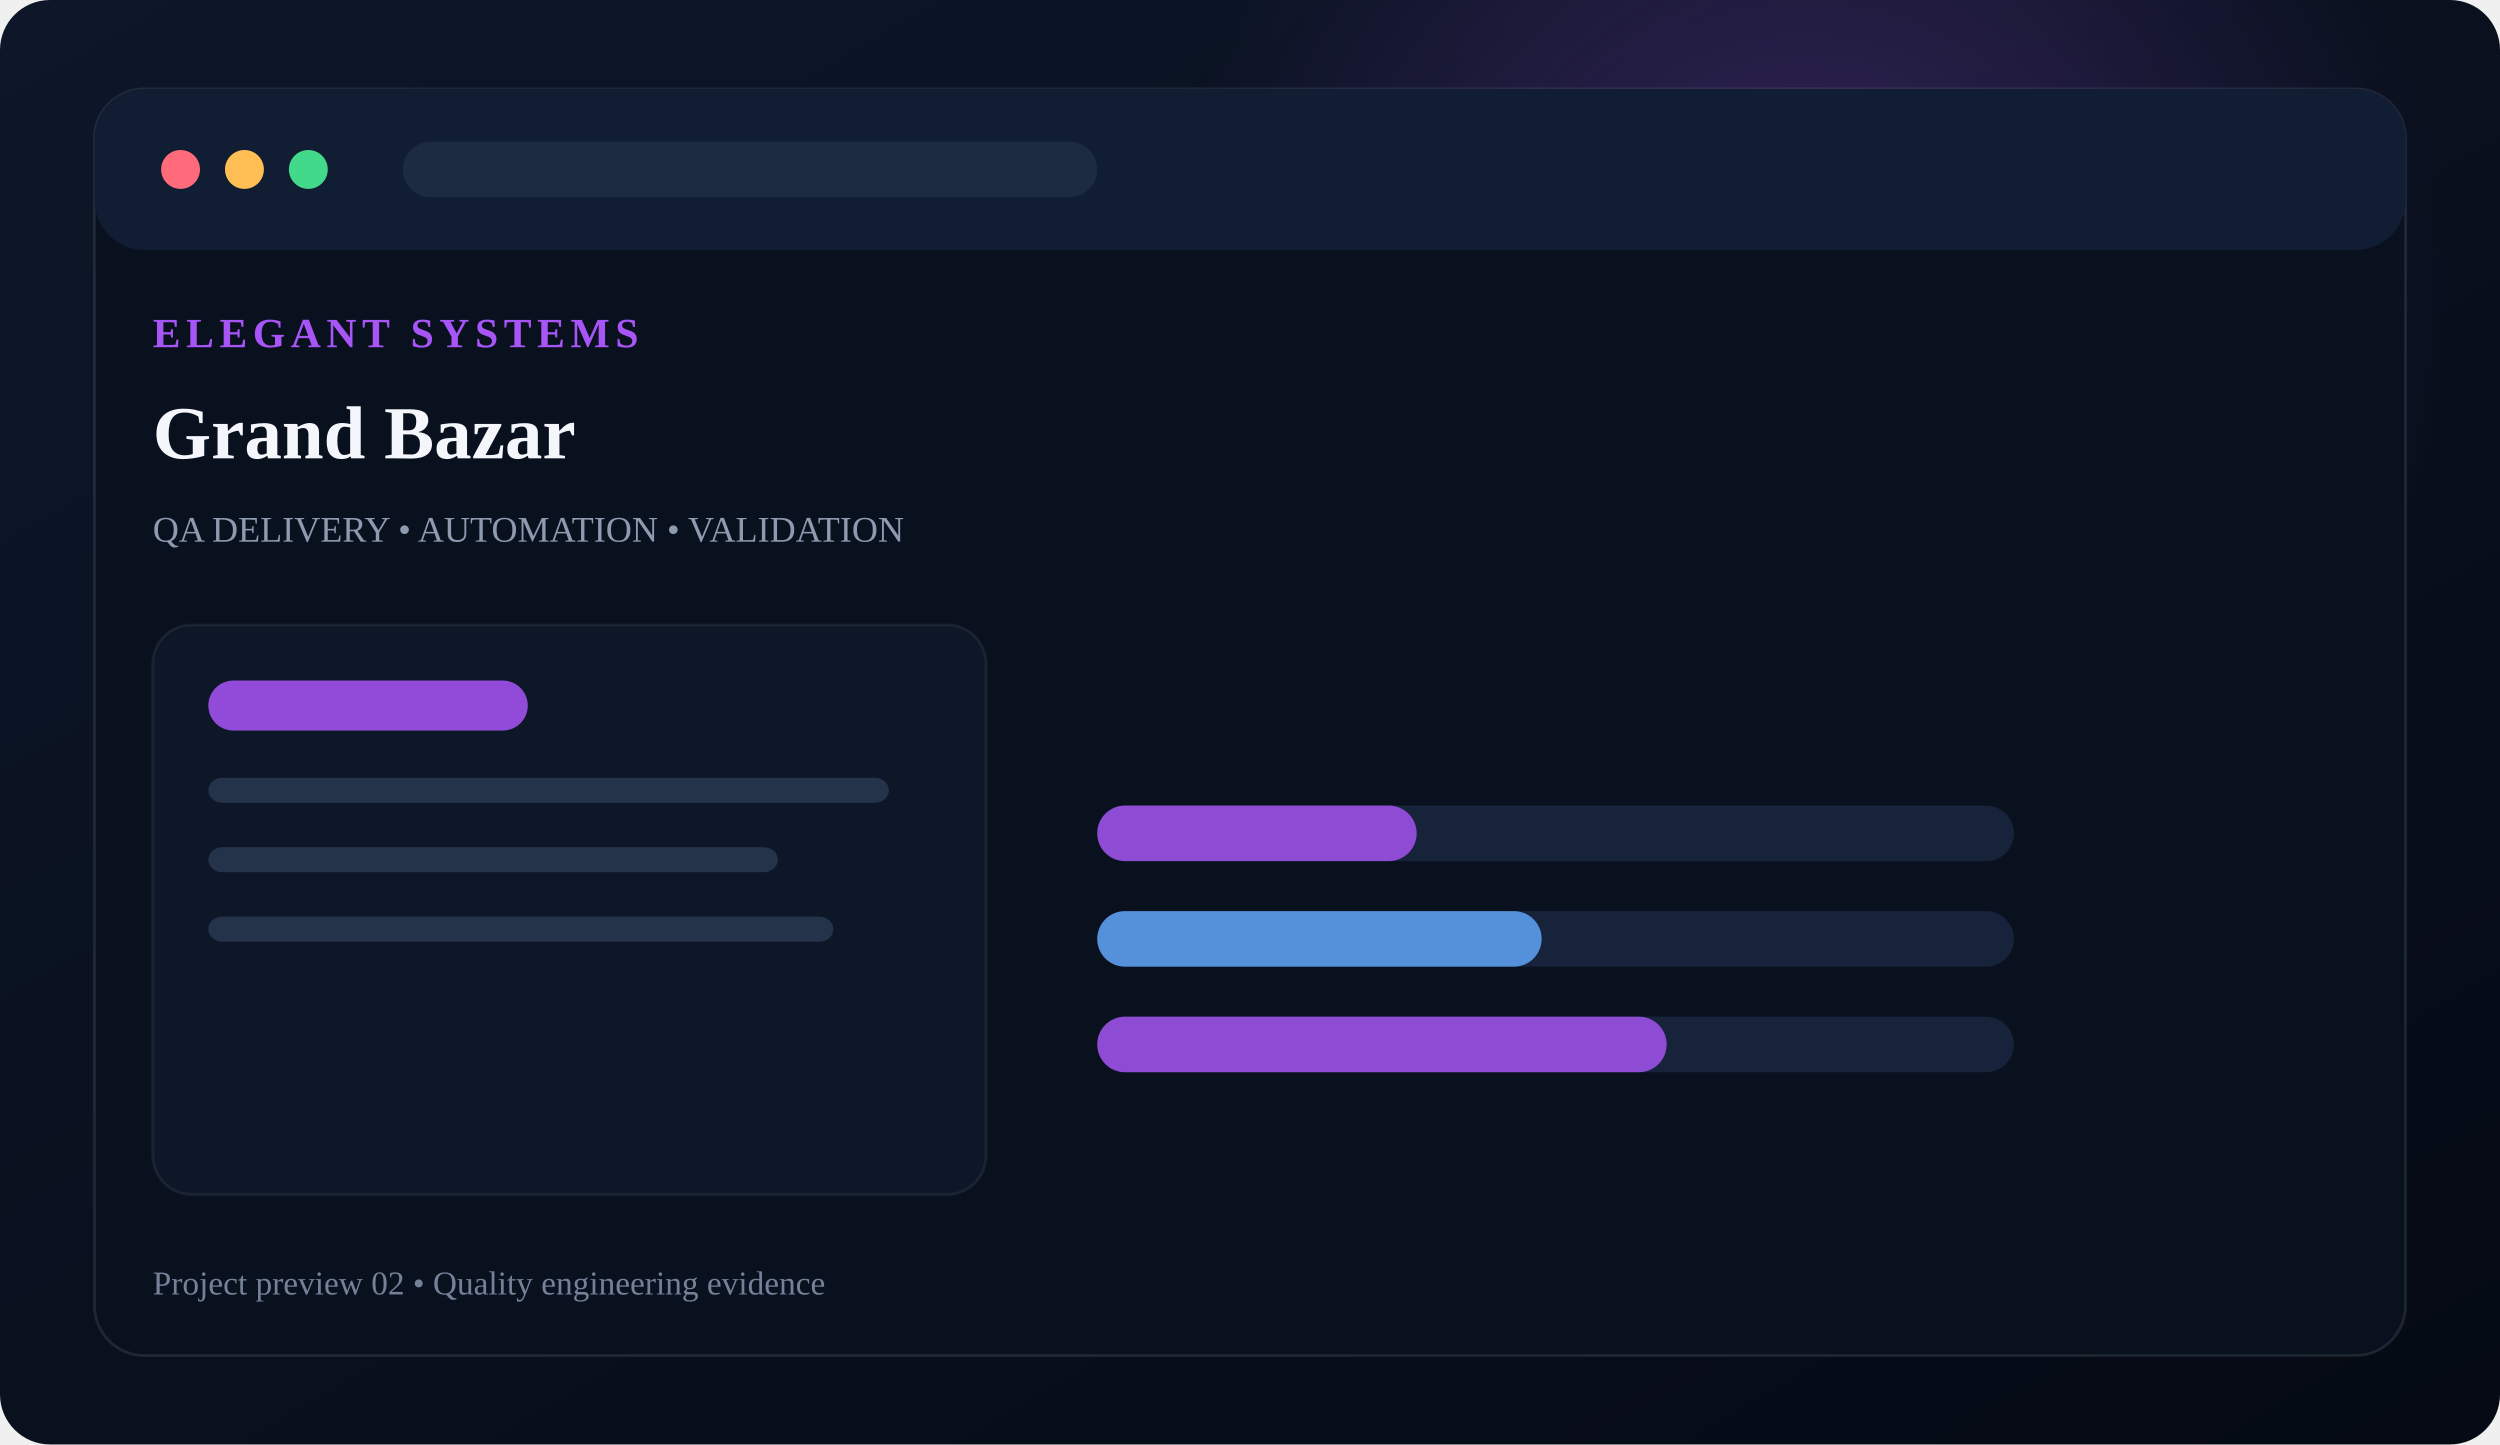
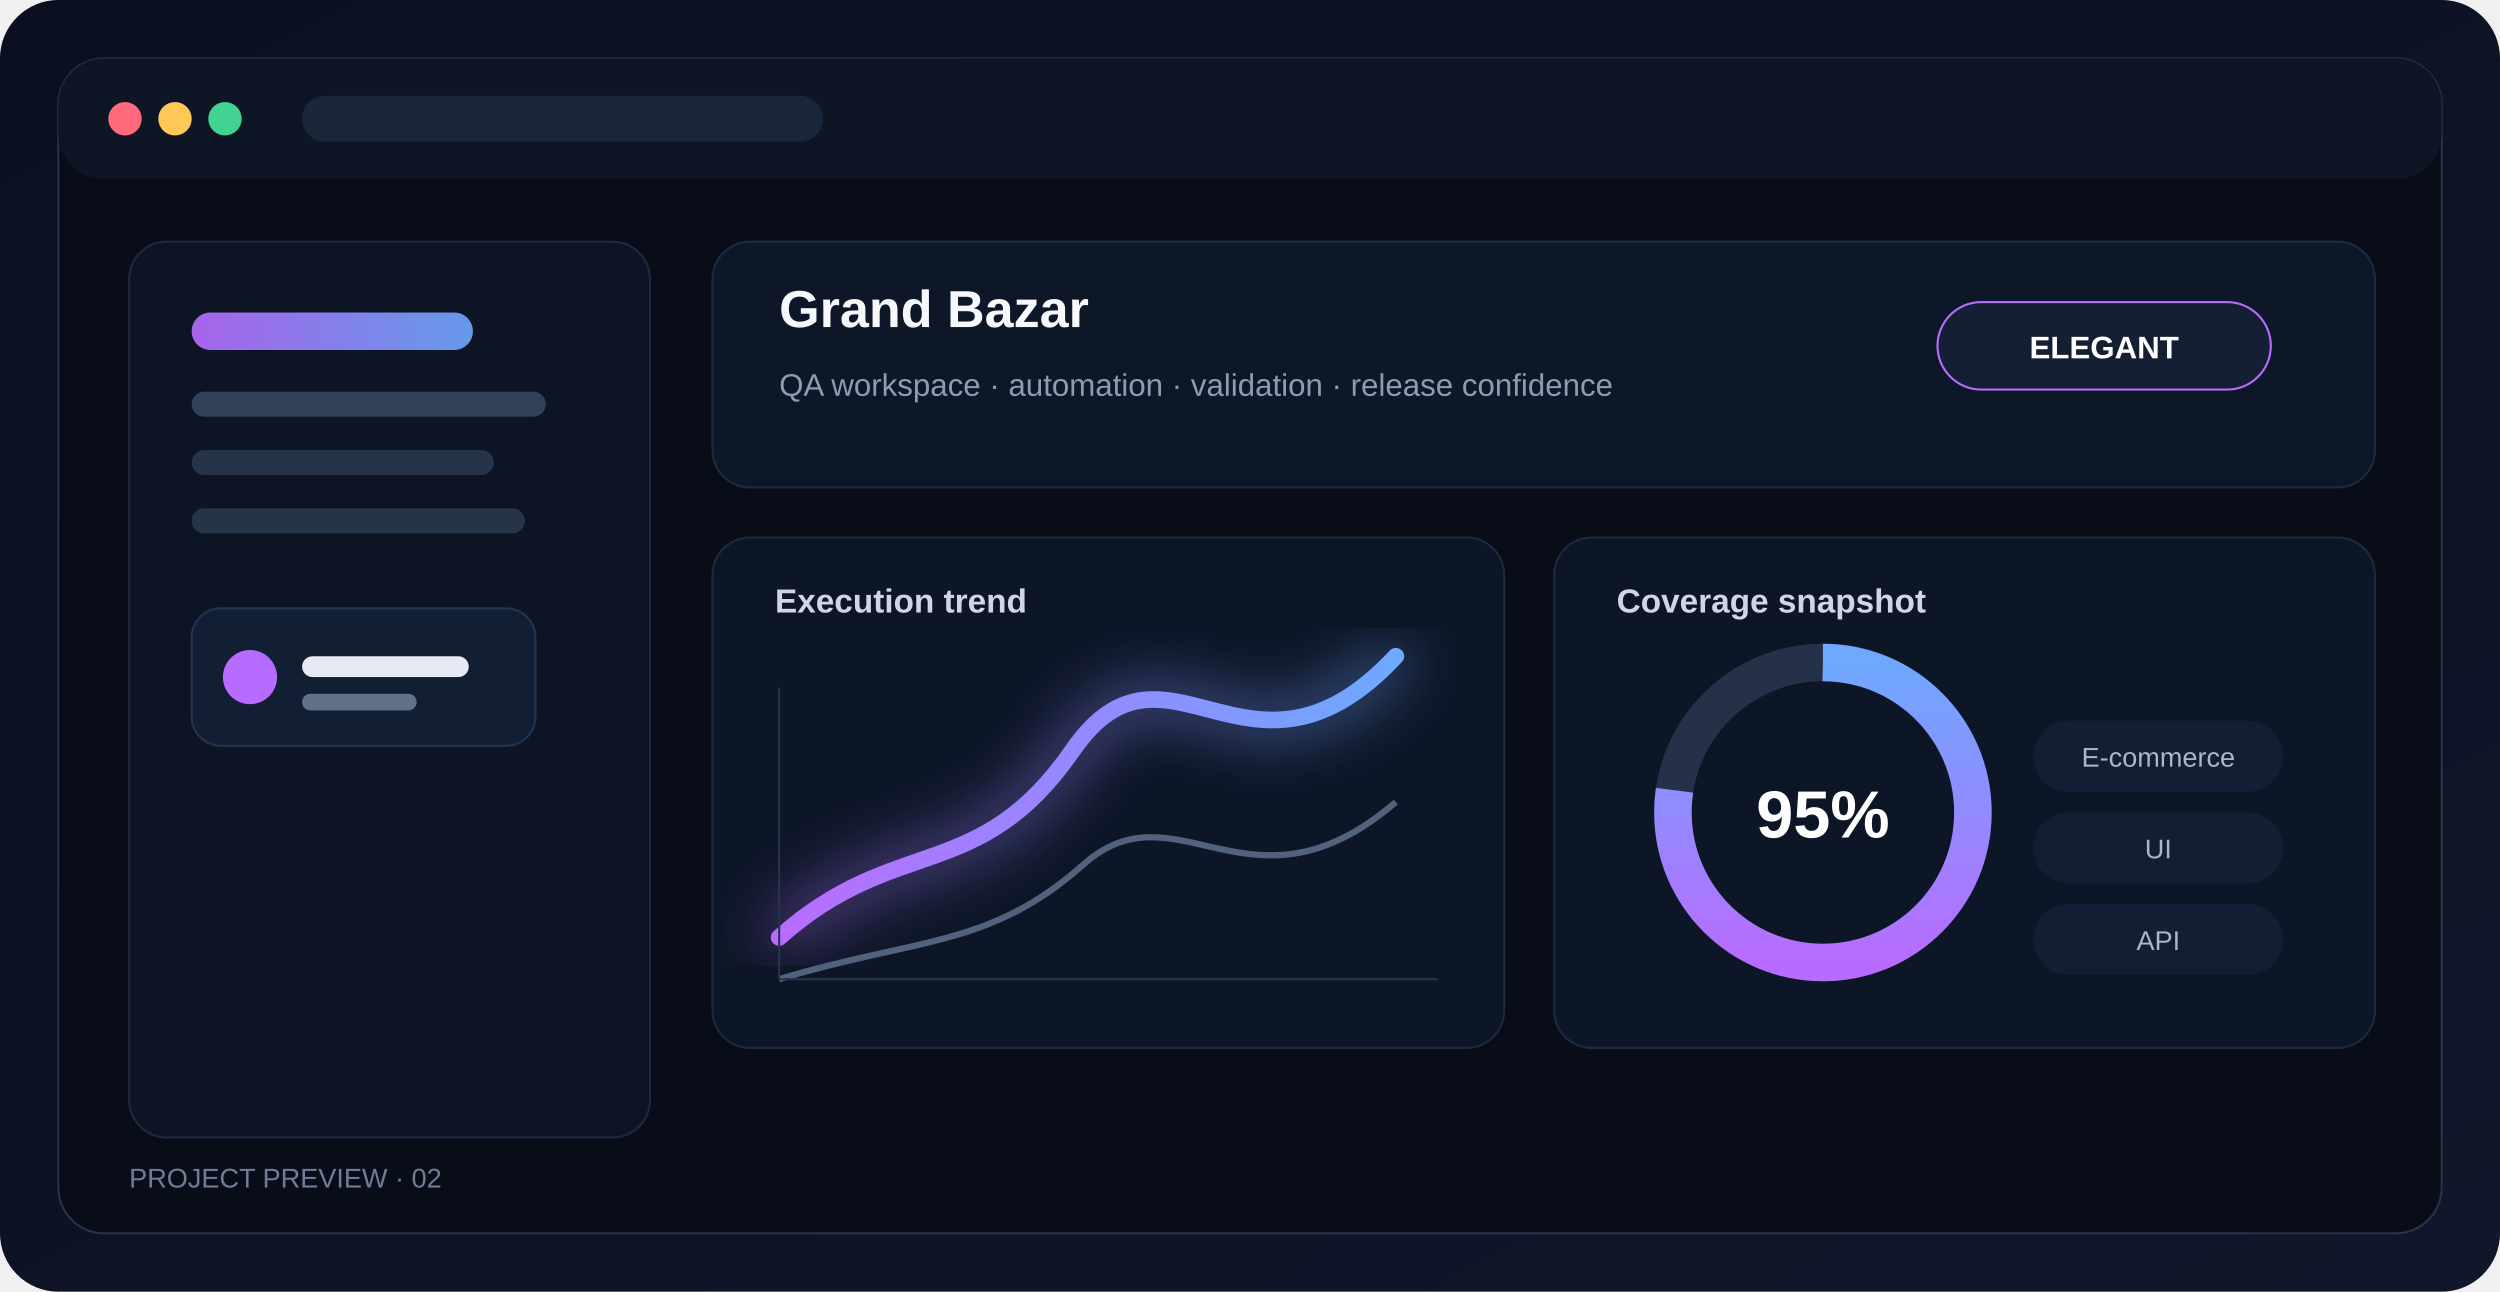
- <svg xmlns="http://www.w3.org/2000/svg" viewBox="0 0 900 520">
+ <svg xmlns="http://www.w3.org/2000/svg" viewBox="0 0 1200 620">
  <defs>
    <linearGradient id="bg" x1="0" y1="0" x2="1" y2="1">
-       <stop offset="0" stop-color="#0d1729" />
-       <stop offset="1" stop-color="#050a14" />
+       <stop stop-color="#0a1020" />
+       <stop offset="1" stop-color="#11172a" />
    </linearGradient>
-     <radialGradient id="g">
-       <stop offset="0" stop-color="#a855f7" stop-opacity=".28" />
-       <stop offset="1" stop-color="#a855f7" stop-opacity="0" />
-     </radialGradient>
+     <linearGradient id="a" x1="0" y1="0" x2="1" y2="0">
+       <stop stop-color="#b86cff" />
+       <stop offset="1" stop-color="#6ea8ff" />
+     </linearGradient>
+     <filter id="glow">
+       <feGaussianBlur stdDeviation="14" result="b" />
+       <feMerge>
+         <feMergeNode in="b" />
+         <feMergeNode in="SourceGraphic" />
+       </feMerge>
+     </filter>
  </defs>
-   <rect width="900" height="520" rx="18" fill="url(#bg)" />
-   <circle cx="650" cy="110" r="230" fill="url(#g)" />
-   <rect x="34" y="32" width="832" height="456" rx="18" fill="#09111f" stroke="#ffffff18" />
-   <rect x="34" y="32" width="832" height="58" rx="18" fill="#111d32" />
-   <circle cx="65" cy="61" r="7" fill="#ff6b7a" />
-   <circle cx="88" cy="61" r="7" fill="#ffbf55" />
-   <circle cx="111" cy="61" r="7" fill="#42d98b" />
-   <rect x="145" y="51" width="250" height="20" rx="10" fill="#1c2a42" />
-   <text x="55" y="125" fill="#a855f7" font-size="15" font-weight="800" letter-spacing="2">ELEGANT SYSTEMS</text>
-   <text x="55" y="165" fill="#f4f6fb" font-size="27" font-weight="800">Grand Bazar</text>
-   <text x="55" y="195" fill="#8e9ab0" font-size="13">QA DELIVERY • AUTOMATION • VALIDATION</text>
-   <rect x="55" y="225" width="300" height="205" rx="14" fill="#0d1728" stroke="#ffffff10" />
-   <rect x="75" y="245" width="115" height="18" rx="9" fill="#a855f7" opacity=".85" />
-   <rect x="75" y="280" width="245" height="9" rx="5" fill="#25334a" />
-   <rect x="75" y="305" width="205" height="9" rx="5" fill="#25334a" />
-   <rect x="75" y="330" width="225" height="9" rx="5" fill="#25334a" />
-   <rect x="395" y="290" width="330" height="20" rx="10" fill="#17233a" />
-   <rect x="395" y="290" width="115" height="20" rx="10" fill="#a855f7" opacity=".82" />
-   <rect x="395" y="328" width="330" height="20" rx="10" fill="#17233a" />
-   <rect x="395" y="328" width="160" height="20" rx="10" fill="#63a8ff" opacity=".82" />
-   <rect x="395" y="366" width="330" height="20" rx="10" fill="#17233a" />
-   <rect x="395" y="366" width="205" height="20" rx="10" fill="#a855f7" opacity=".82" />
-   <text x="55" y="466" fill="#748198" font-size="12">Project preview 02 • Quality engineering evidence</text>
+   <rect width="1200" height="620" rx="28" fill="url(#bg)" />
+   <rect x="28" y="28" width="1144" height="564" rx="22" fill="#080d18" stroke="#26334a" />
+   <rect x="28" y="28" width="1144" height="58" rx="22" fill="#0e1625" />
+   <circle cx="60" cy="57" r="8" fill="#ff6b7a" />
+   <circle cx="84" cy="57" r="8" fill="#ffc857" />
+   <circle cx="108" cy="57" r="8" fill="#42d392" />
+   <rect x="145" y="46" width="250" height="22" rx="11" fill="#1a2639" />
+   <rect x="62" y="116" width="250" height="430" rx="18" fill="#0d1524" stroke="#1c2a40" />
+   <rect x="92" y="150" width="135" height="18" rx="9" fill="url(#a)" opacity=".9" />
+   <rect x="92" y="188" width="170" height="12" rx="6" fill="#334158" />
+   <rect x="92" y="216" width="145" height="12" rx="6" fill="#26344a" />
+   <rect x="92" y="244" width="160" height="12" rx="6" fill="#26344a" />
+   <rect x="92" y="292" width="165" height="66" rx="14" fill="#111e33" stroke="#23344e" />
+   <circle cx="120" cy="325" r="13" fill="#b86cff" />
+   <rect x="145" y="315" width="80" height="10" rx="5" fill="#e6eaf2" />
+   <rect x="145" y="333" width="55" height="8" rx="4" fill="#63708a" />
+   <rect x="342" y="116" width="798" height="118" rx="18" fill="#0e1728" stroke="#1c2a40" />
+   <text x="374" y="157" fill="#f7f8fc" font-family="Arial, sans-serif" font-size="25" font-weight="700">Grand Bazar</text>
+   <text x="374" y="190" fill="#8f9bb0" font-family="Arial, sans-serif" font-size="15">QA workspace · automation · validation · release confidence</text>
+   <rect x="930" y="145" width="160" height="42" rx="21" fill="#151f34" stroke="#b86cff" />
+   <text x="1010" y="172" text-anchor="middle" fill="#fff" font-family="Arial, sans-serif" font-size="15" font-weight="700">ELEGANT</text>
+   <rect x="342" y="258" width="380" height="245" rx="18" fill="#0d1627" stroke="#1c2a40" />
+   <text x="372" y="294" fill="#cfd6e4" font-family="Arial, sans-serif" font-size="16" font-weight="700">Execution trend</text>
+   <path d="M374 450 C430 400,470 425,515 360 S600 390,670 315" fill="none" stroke="url(#a)" stroke-width="8" stroke-linecap="round" filter="url(#glow)" />
+   <path d="M374 470 C440 450,475 455,520 415 S600 445,670 385" fill="none" stroke="#52627c" stroke-width="3" />
+   <line x1="374" y1="470" x2="690" y2="470" stroke="#26344b" />
+   <line x1="374" y1="330" x2="374" y2="470" stroke="#26344b" />
+   <rect x="746" y="258" width="394" height="245" rx="18" fill="#0d1627" stroke="#1c2a40" />
+   <text x="776" y="294" fill="#cfd6e4" font-family="Arial, sans-serif" font-size="16" font-weight="700">Coverage snapshot</text>
+   <circle cx="875" cy="390" r="72" fill="none" stroke="#243149" stroke-width="18" />
+   <circle cx="875" cy="390" r="72" fill="none" stroke="url(#a)" stroke-width="18" stroke-dasharray="350 452" transform="rotate(-90 875 390)" />
+   <text x="875" y="402" text-anchor="middle" fill="#fff" font-family="Arial, sans-serif" font-size="32" font-weight="800">95%</text>
+   <rect x="976" y="346" width="120" height="34" rx="17" fill="#111e33" />
+   <text x="1036" y="368" text-anchor="middle" fill="#aab6c9" font-family="Arial, sans-serif" font-size="13">E-commerce</text>
+   <rect x="976" y="390" width="120" height="34" rx="17" fill="#111e33" />
+   <text x="1036" y="412" text-anchor="middle" fill="#aab6c9" font-family="Arial, sans-serif" font-size="13">UI</text>
+   <rect x="976" y="434" width="120" height="34" rx="17" fill="#111e33" />
+   <text x="1036" y="456" text-anchor="middle" fill="#aab6c9" font-family="Arial, sans-serif" font-size="13">API</text>
+   <text x="62" y="570" fill="#6f7e96" font-family="Arial, sans-serif" font-size="13">PROJECT PREVIEW · 02</text>
</svg>
